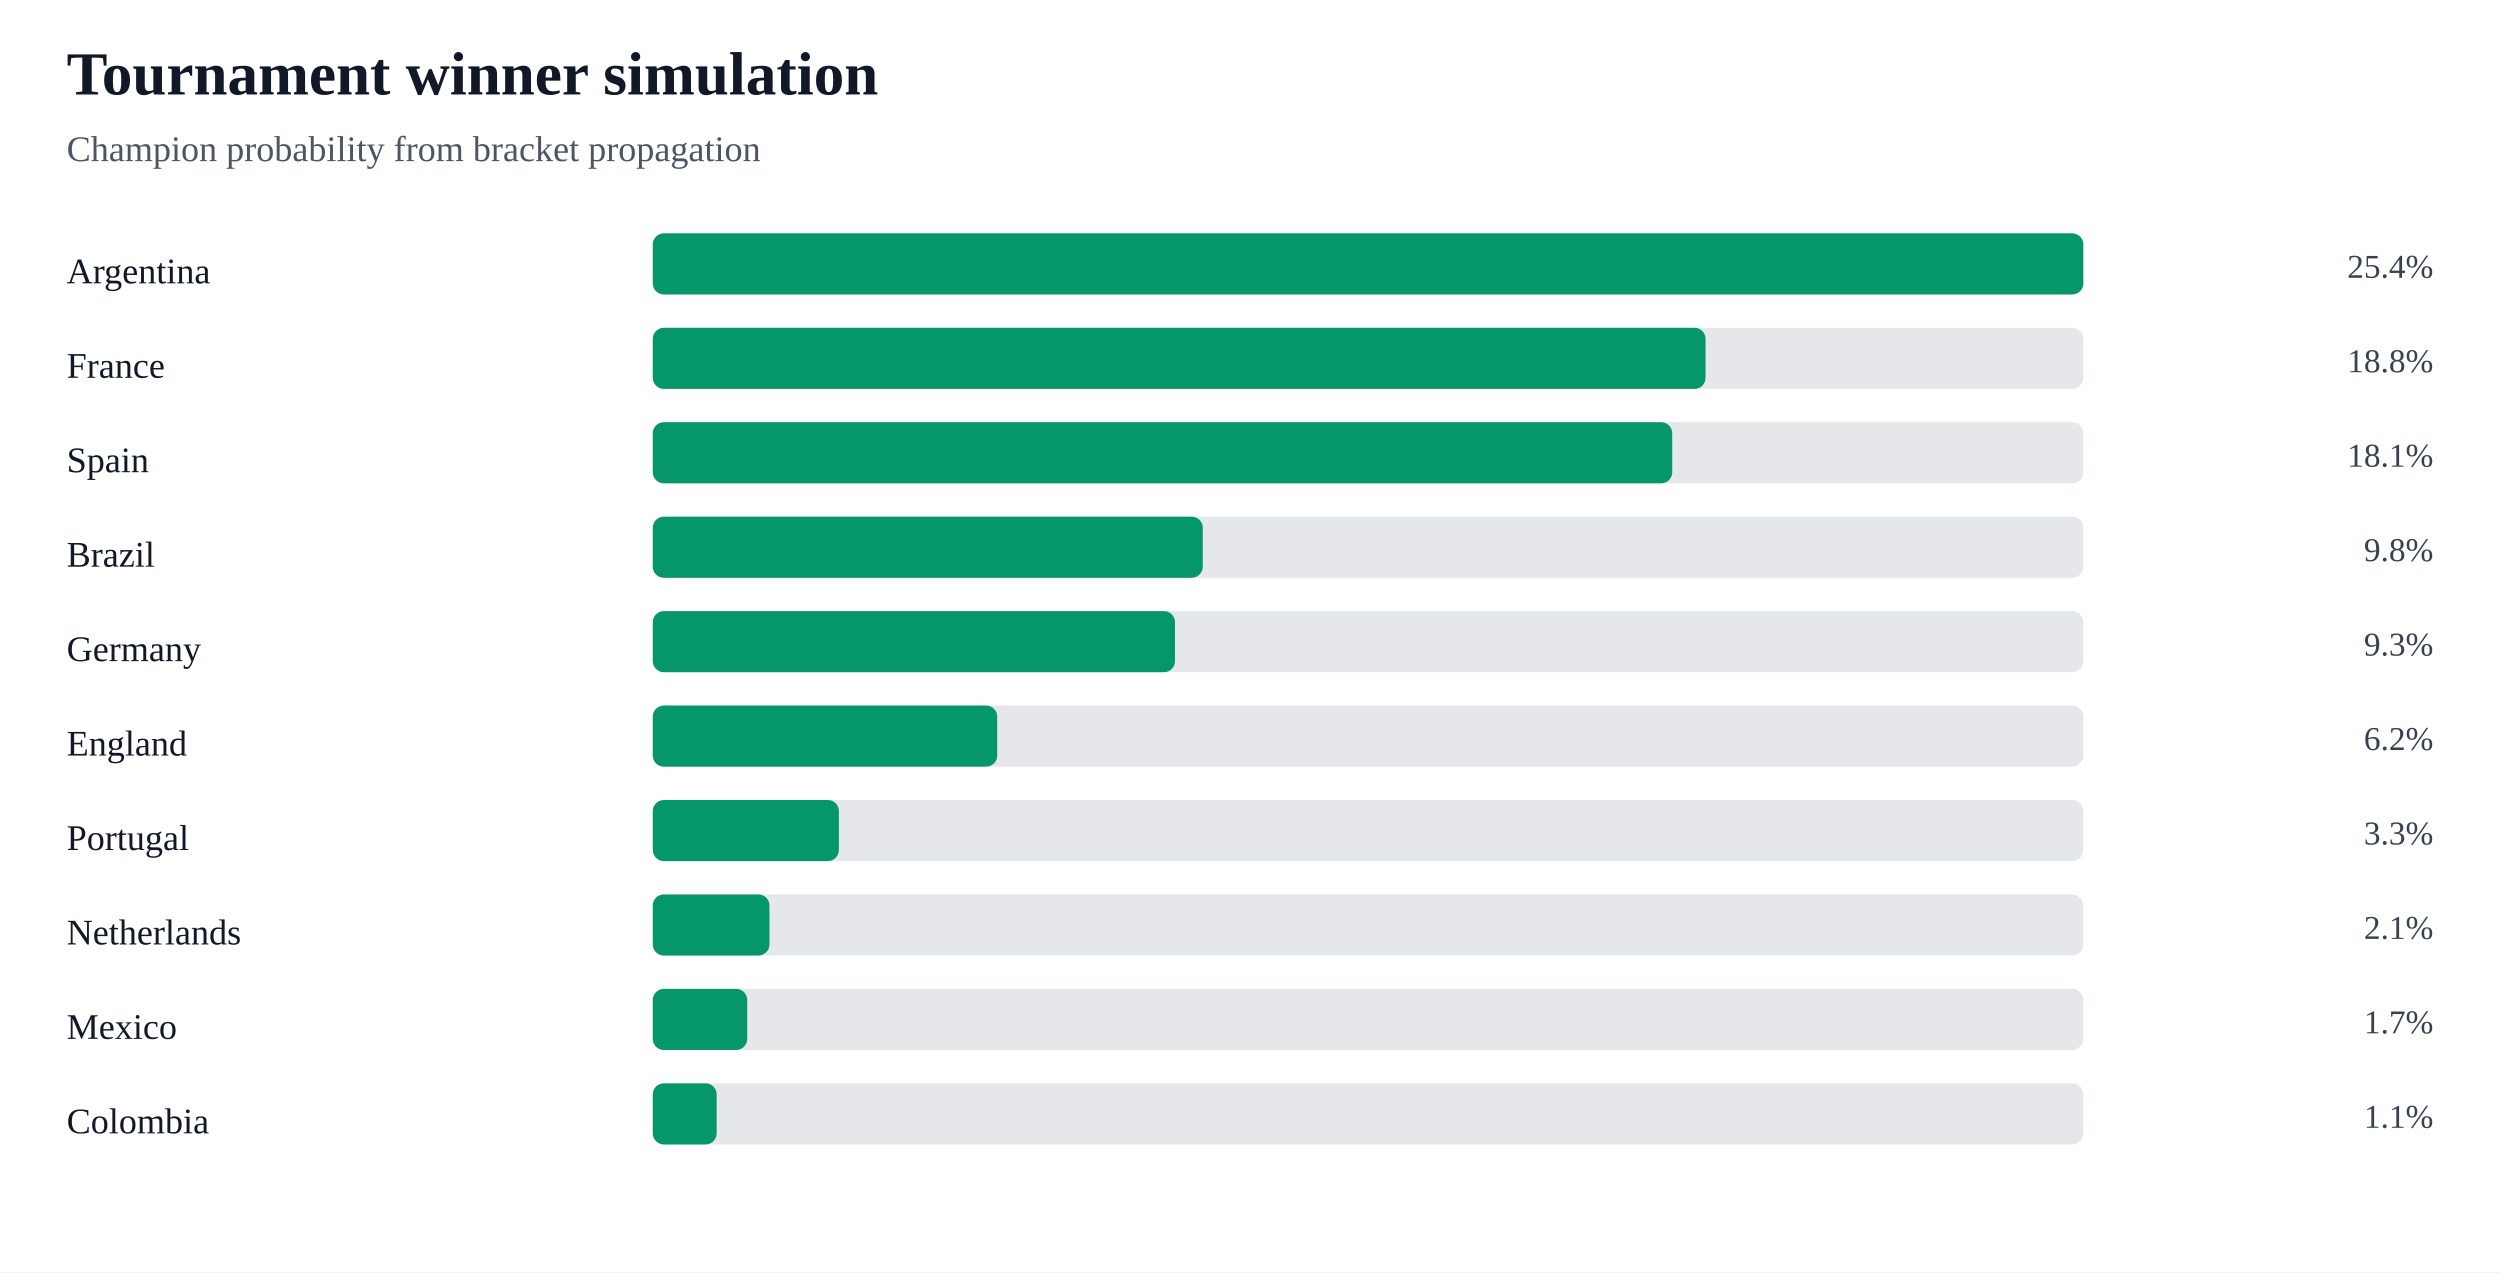
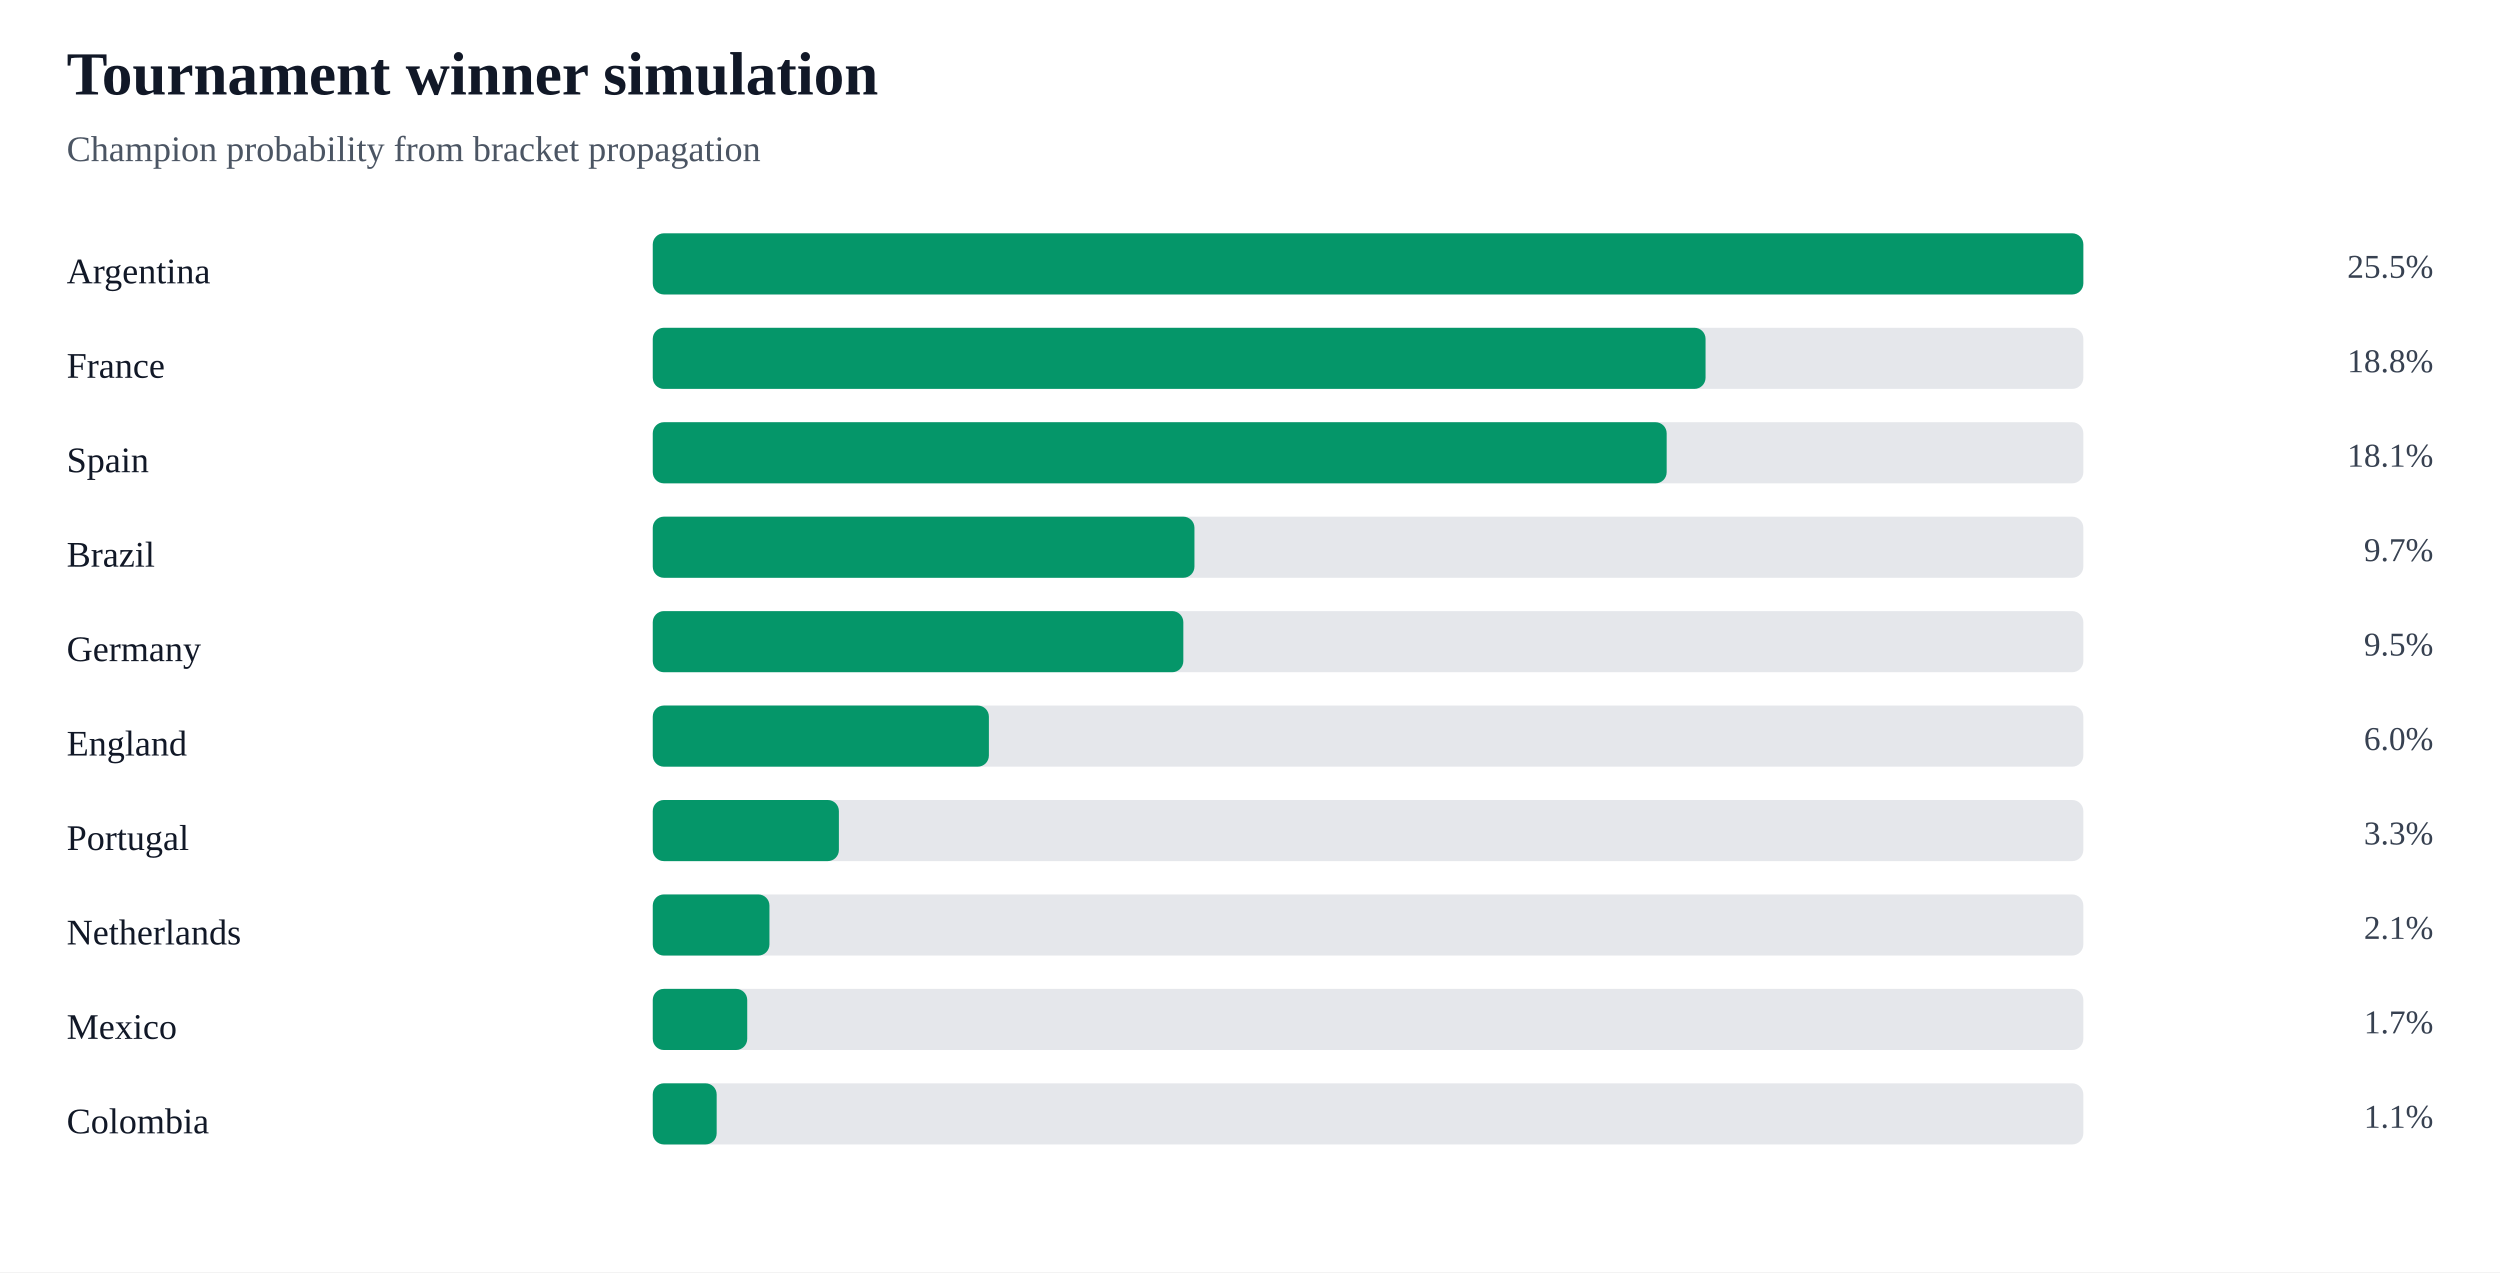
<svg xmlns="http://www.w3.org/2000/svg" width="900" height="458" viewBox="0 0 900 458" role="img">
  <rect width="100%" height="100%" fill="#ffffff" />
  <text x="24" y="34" font-size="22" font-weight="700" fill="#111827">Tournament winner simulation</text>
  <text x="24" y="58" font-size="13" fill="#4b5563">Champion probability from bracket propagation</text>
  <text x="24" y="102" font-size="13" fill="#111827">Argentina</text>
  <rect x="235" y="84" width="515" height="22" rx="4" fill="#e5e7eb" />
  <rect x="235" y="84" width="515" height="22" rx="4" fill="#059669" />
-   <text x="876" y="100" text-anchor="end" font-size="12" fill="#374151">25.4%</text>
+   <text x="876" y="100" text-anchor="end" font-size="12" fill="#374151">25.5%</text>
  <text x="24" y="136" font-size="13" fill="#111827">France</text>
  <rect x="235" y="118" width="515" height="22" rx="4" fill="#e5e7eb" />
  <rect x="235" y="118" width="379" height="22" rx="4" fill="#059669" />
  <text x="876" y="134" text-anchor="end" font-size="12" fill="#374151">18.8%</text>
  <text x="24" y="170" font-size="13" fill="#111827">Spain</text>
  <rect x="235" y="152" width="515" height="22" rx="4" fill="#e5e7eb" />
-   <rect x="235" y="152" width="367" height="22" rx="4" fill="#059669" />
+   <rect x="235" y="152" width="365" height="22" rx="4" fill="#059669" />
  <text x="876" y="168" text-anchor="end" font-size="12" fill="#374151">18.1%</text>
  <text x="24" y="204" font-size="13" fill="#111827">Brazil</text>
  <rect x="235" y="186" width="515" height="22" rx="4" fill="#e5e7eb" />
-   <rect x="235" y="186" width="198" height="22" rx="4" fill="#059669" />
-   <text x="876" y="202" text-anchor="end" font-size="12" fill="#374151">9.8%</text>
+   <rect x="235" y="186" width="195" height="22" rx="4" fill="#059669" />
+   <text x="876" y="202" text-anchor="end" font-size="12" fill="#374151">9.7%</text>
  <text x="24" y="238" font-size="13" fill="#111827">Germany</text>
  <rect x="235" y="220" width="515" height="22" rx="4" fill="#e5e7eb" />
-   <rect x="235" y="220" width="188" height="22" rx="4" fill="#059669" />
-   <text x="876" y="236" text-anchor="end" font-size="12" fill="#374151">9.3%</text>
+   <rect x="235" y="220" width="191" height="22" rx="4" fill="#059669" />
+   <text x="876" y="236" text-anchor="end" font-size="12" fill="#374151">9.5%</text>
  <text x="24" y="272" font-size="13" fill="#111827">England</text>
  <rect x="235" y="254" width="515" height="22" rx="4" fill="#e5e7eb" />
-   <rect x="235" y="254" width="124" height="22" rx="4" fill="#059669" />
-   <text x="876" y="270" text-anchor="end" font-size="12" fill="#374151">6.2%</text>
+   <rect x="235" y="254" width="121" height="22" rx="4" fill="#059669" />
+   <text x="876" y="270" text-anchor="end" font-size="12" fill="#374151">6.0%</text>
  <text x="24" y="306" font-size="13" fill="#111827">Portugal</text>
  <rect x="235" y="288" width="515" height="22" rx="4" fill="#e5e7eb" />
  <rect x="235" y="288" width="67" height="22" rx="4" fill="#059669" />
  <text x="876" y="304" text-anchor="end" font-size="12" fill="#374151">3.3%</text>
  <text x="24" y="340" font-size="13" fill="#111827">Netherlands</text>
  <rect x="235" y="322" width="515" height="22" rx="4" fill="#e5e7eb" />
  <rect x="235" y="322" width="42" height="22" rx="4" fill="#059669" />
  <text x="876" y="338" text-anchor="end" font-size="12" fill="#374151">2.1%</text>
  <text x="24" y="374" font-size="13" fill="#111827">Mexico</text>
  <rect x="235" y="356" width="515" height="22" rx="4" fill="#e5e7eb" />
  <rect x="235" y="356" width="34" height="22" rx="4" fill="#059669" />
  <text x="876" y="372" text-anchor="end" font-size="12" fill="#374151">1.7%</text>
  <text x="24" y="408" font-size="13" fill="#111827">Colombia</text>
  <rect x="235" y="390" width="515" height="22" rx="4" fill="#e5e7eb" />
  <rect x="235" y="390" width="23" height="22" rx="4" fill="#059669" />
  <text x="876" y="406" text-anchor="end" font-size="12" fill="#374151">1.1%</text>
</svg>
